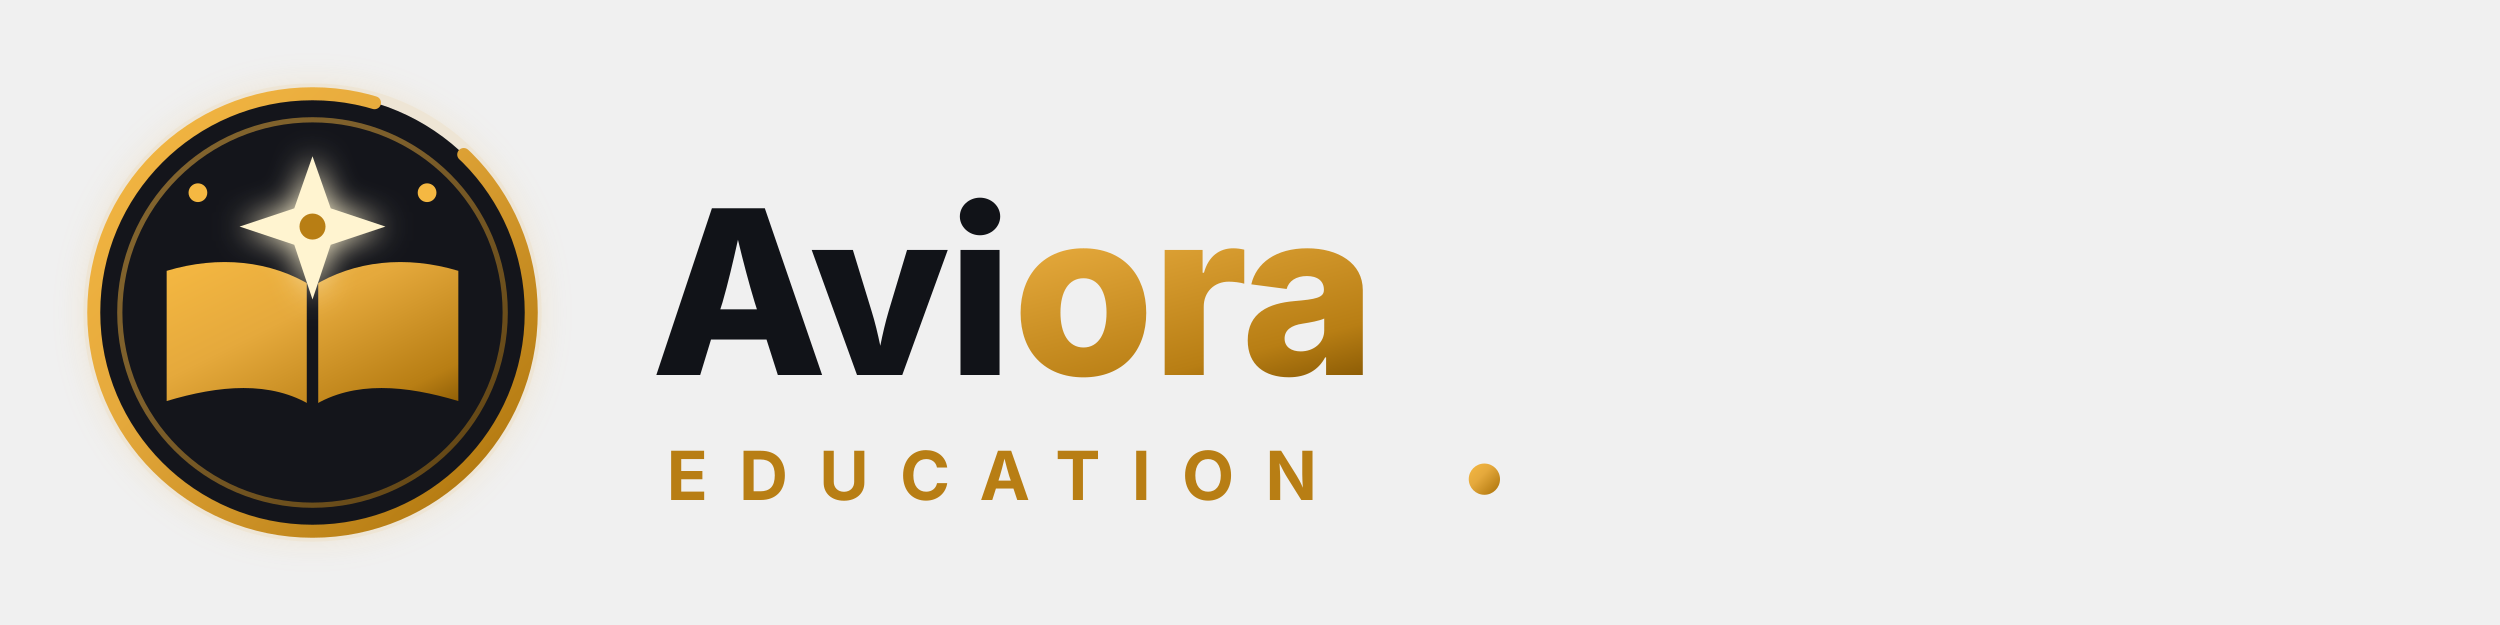
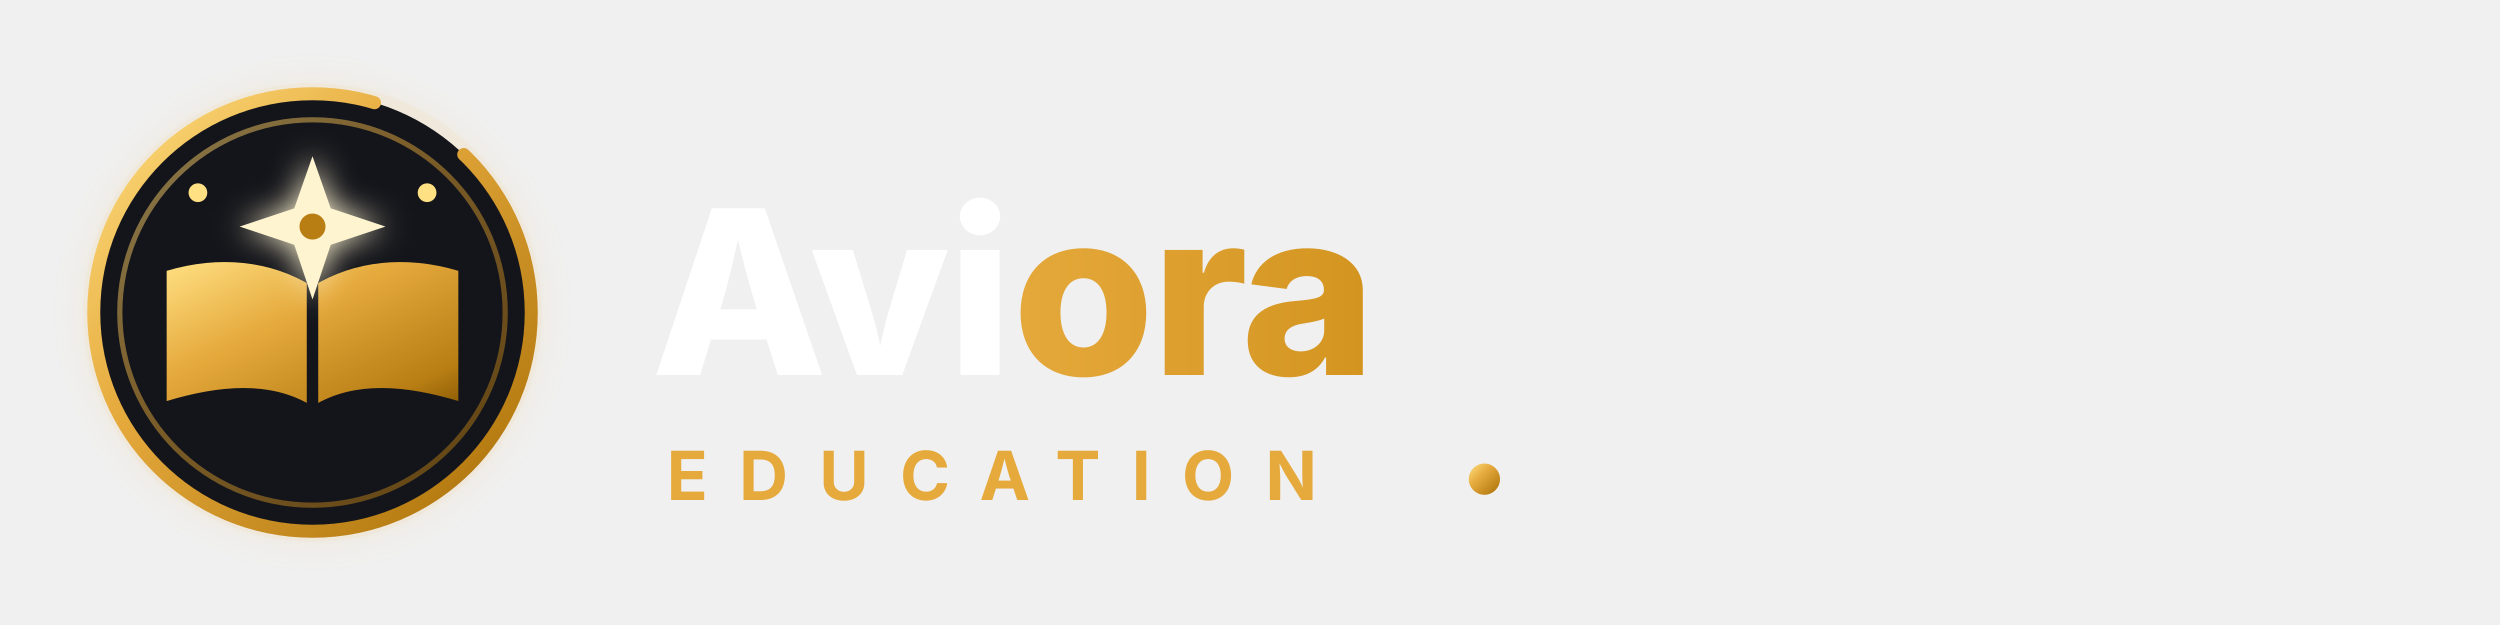
<svg xmlns="http://www.w3.org/2000/svg" viewBox="0 0 480 120" width="100%" height="100%" fill="none">
  <defs>
    <linearGradient id="goldGrad1" x1="0%" y1="0%" x2="100%" y2="100%">
-       <stop offset="0%" stop-color="#F5B842" />
+       <stop offset="0%" stop-color="#FFE082" />
      <stop offset="40%" stop-color="#E5A93C" />
      <stop offset="85%" stop-color="#B87E14" />
      <stop offset="100%" stop-color="#8C5C05" />
    </linearGradient>
    <linearGradient id="goldGlow" x1="0%" y1="0%" x2="100%" y2="0%">
-       <stop offset="0%" stop-color="#F5B842" />
+       <stop offset="0%" stop-color="#FFF3D6" />
      <stop offset="50%" stop-color="#E5A93C" />
      <stop offset="100%" stop-color="#D49520" />
    </linearGradient>
    <filter id="glowFilter" x="-20%" y="-20%" width="140%" height="140%">
      <feGaussianBlur stdDeviation="3" result="blur" />
      <feComposite in="SourceGraphic" in2="blur" operator="over" />
    </filter>
  </defs>
  <g transform="translate(10, 10)">
-     <circle cx="50" cy="50" r="44" fill="#E5A93C" opacity="0.15" filter="url(#glowFilter)" />
+     <circle cx="50" cy="50" r="44" fill="#E5A93C" opacity="0.12" filter="url(#glowFilter)" />
    <circle cx="50" cy="50" r="42" stroke="url(#goldGrad1)" stroke-width="2.5" stroke-dasharray="210 20" stroke-linecap="round" fill="#14151B" />
    <circle cx="50" cy="50" r="37" stroke="url(#goldGrad1)" stroke-width="1" stroke-opacity="0.5" />
    <path d="M50 68 C42 63 32 64 22 67 L22 42 C32 39 42 40 50 45 C58 40 68 39 78 42 L78 67 C68 64 58 63 50 68 Z" fill="url(#goldGrad1)" />
    <line x1="50" y1="44" x2="50" y2="68" stroke="#14151B" stroke-width="2.2" stroke-linecap="round" />
    <path d="M50 20 L53.5 30 L64 33.5 L53.5 37 L50 47.5 L46.5 37 L36 33.5 L46.5 30 Z" fill="#FFF4D0" filter="url(#glowFilter)" />
    <circle cx="50" cy="33.5" r="2.5" fill="#B87E14" />
-     <circle cx="28" cy="27" r="1.8" fill="#F5B842" />
-     <circle cx="72" cy="27" r="1.8" fill="#F5B842" />
+     <circle cx="28" cy="27" r="1.8" fill="#FFE082" />
+     <circle cx="72" cy="27" r="1.8" fill="#FFE082" />
  </g>
  <g transform="translate(125, 30)">
-     <text x="0" y="42" font-family="'Outfit', 'Plus Jakarta Sans', system-ui, -apple-system, sans-serif" font-size="44" font-weight="800" letter-spacing="-0.5" fill="#111318">
-       Avi<tspan fill="url(#goldGrad1)">ora</tspan>
+     <text x="0" y="42" font-family="'Outfit', 'Plus Jakarta Sans', system-ui, -apple-system, sans-serif" font-size="44" font-weight="800" letter-spacing="-0.5" fill="#FFFFFF">
+       Avi<tspan fill="url(#goldGlow)">ora</tspan>
    </text>
-     <text x="3" y="66" font-family="'Outfit', 'Plus Jakarta Sans', system-ui, -apple-system, sans-serif" font-size="13" font-weight="700" letter-spacing="6" fill="#B87E14">
+     <text x="3" y="66" font-family="'Outfit', 'Plus Jakarta Sans', system-ui, -apple-system, sans-serif" font-size="13" font-weight="700" letter-spacing="6" fill="#E5A93C">
      EDUCATION
    </text>
    <circle cx="160" cy="62" r="3" fill="url(#goldGrad1)" />
  </g>
</svg>
